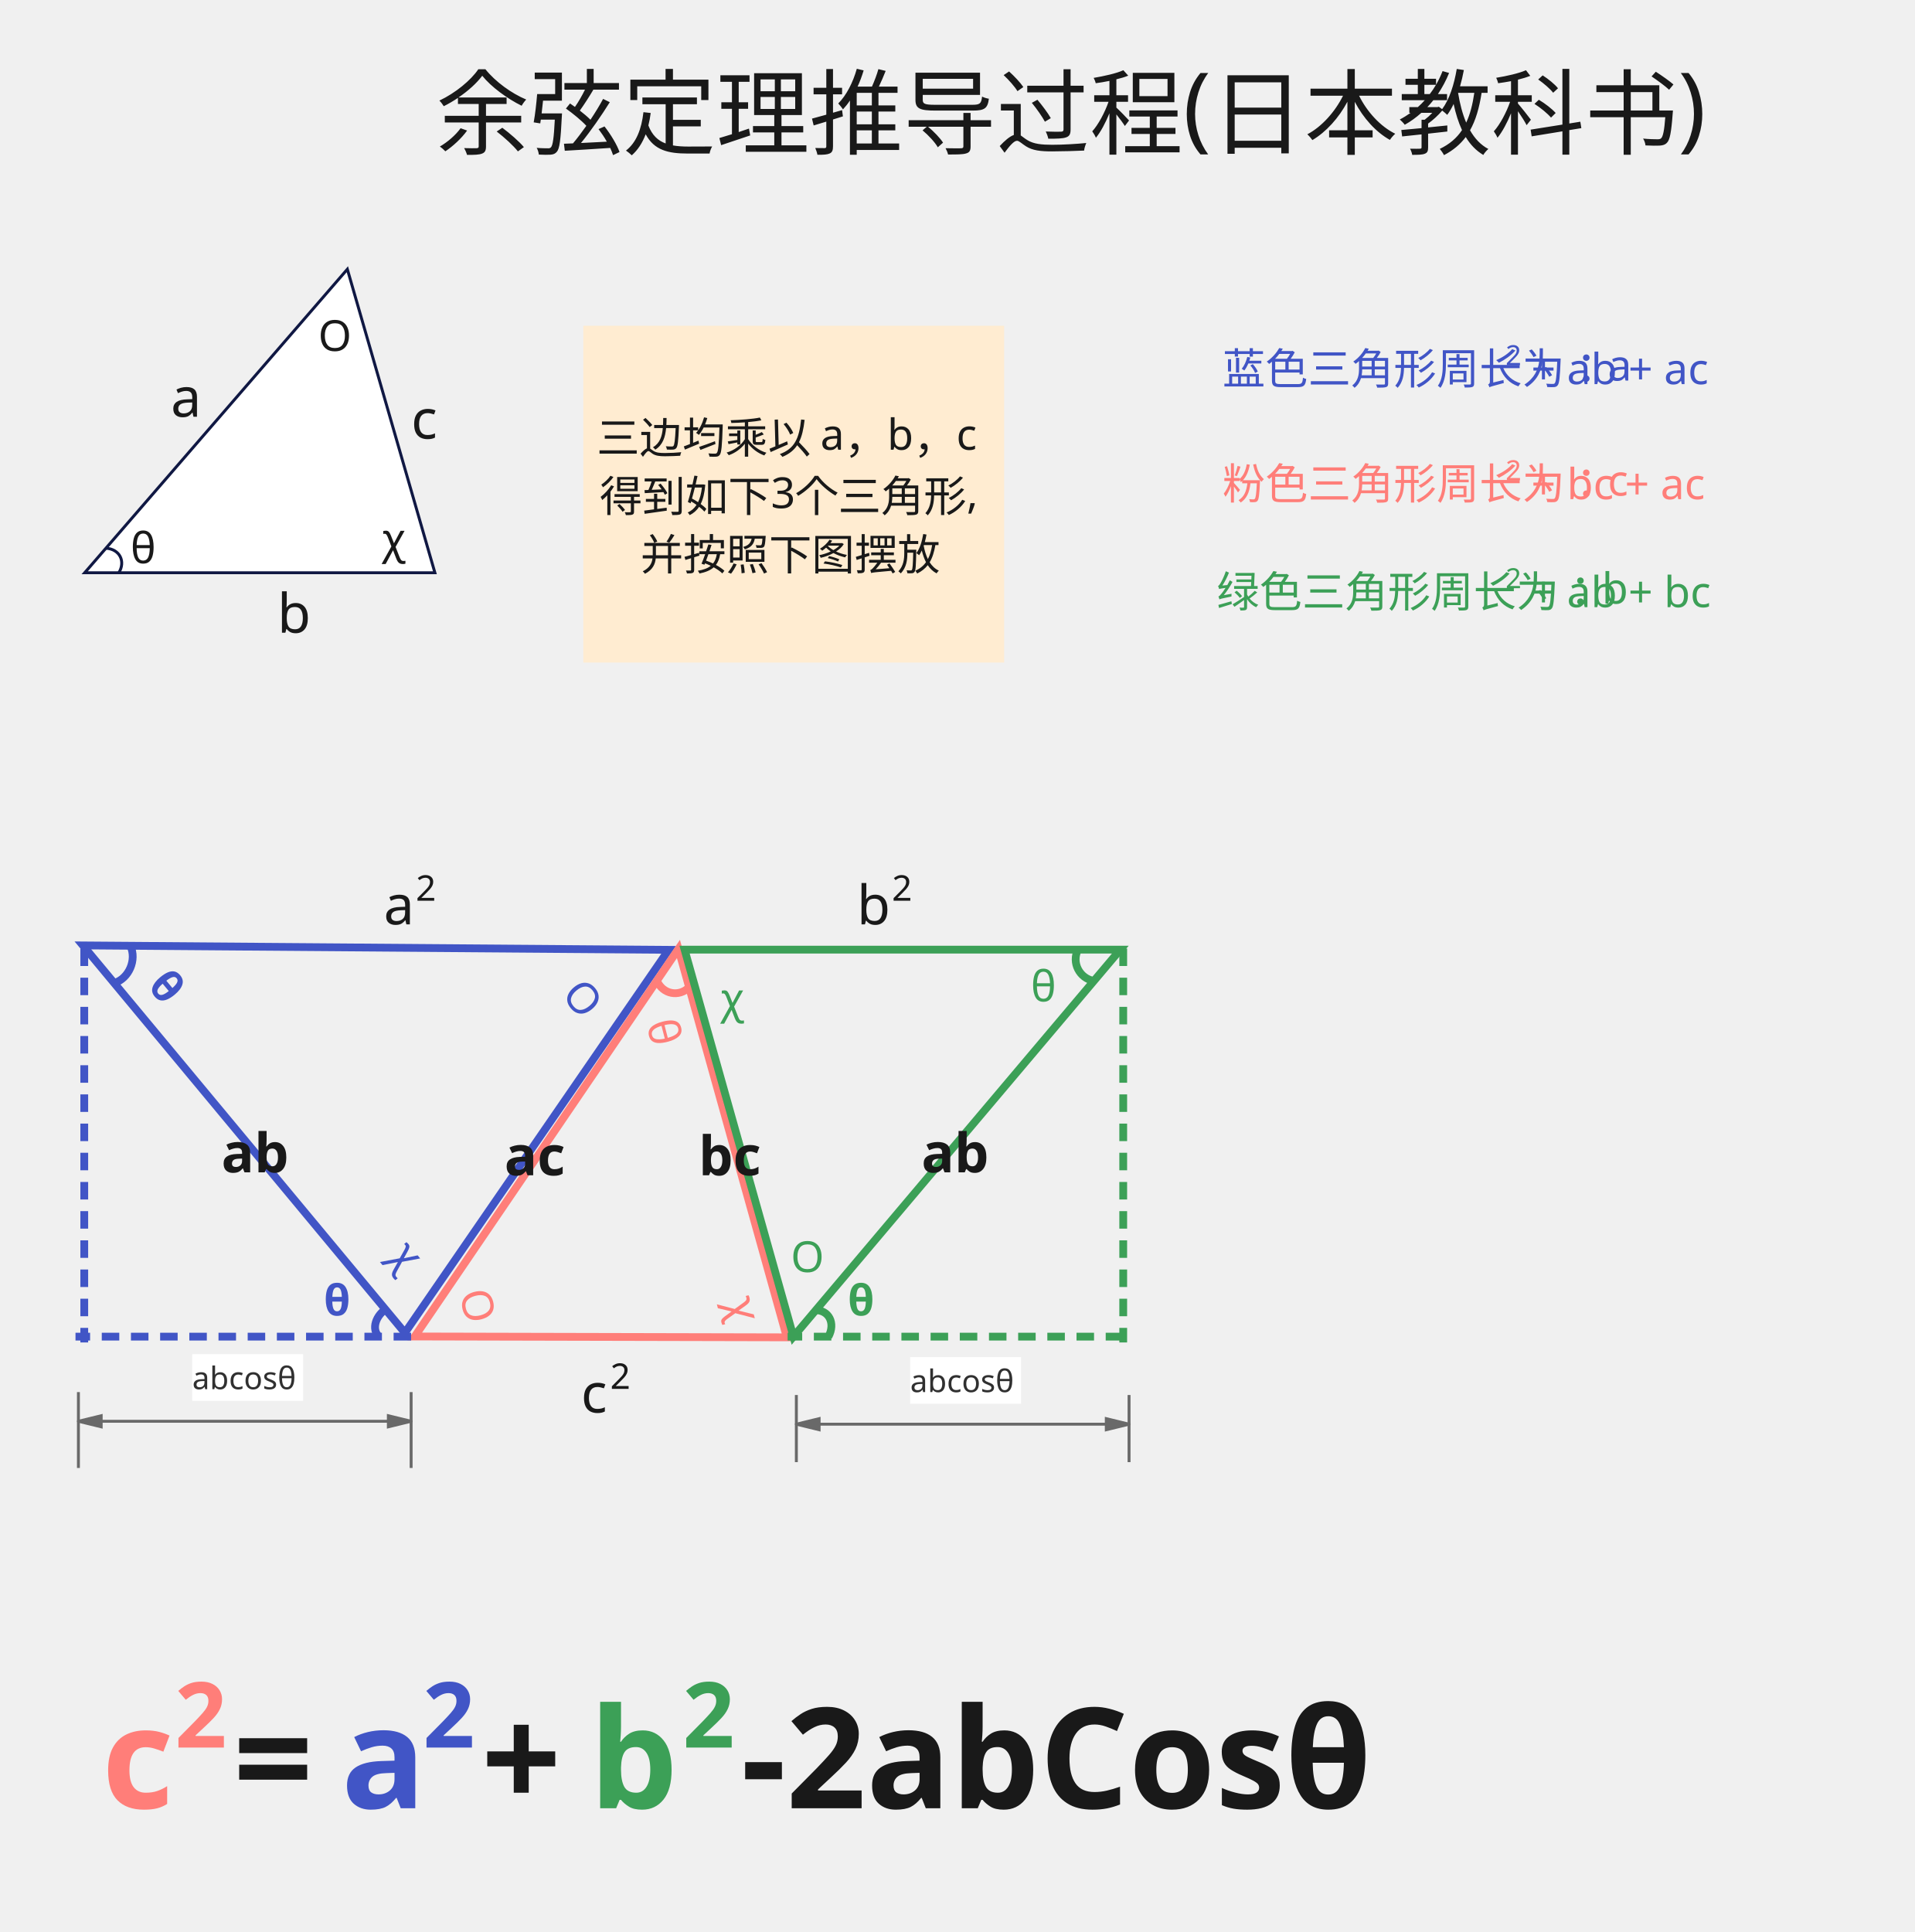
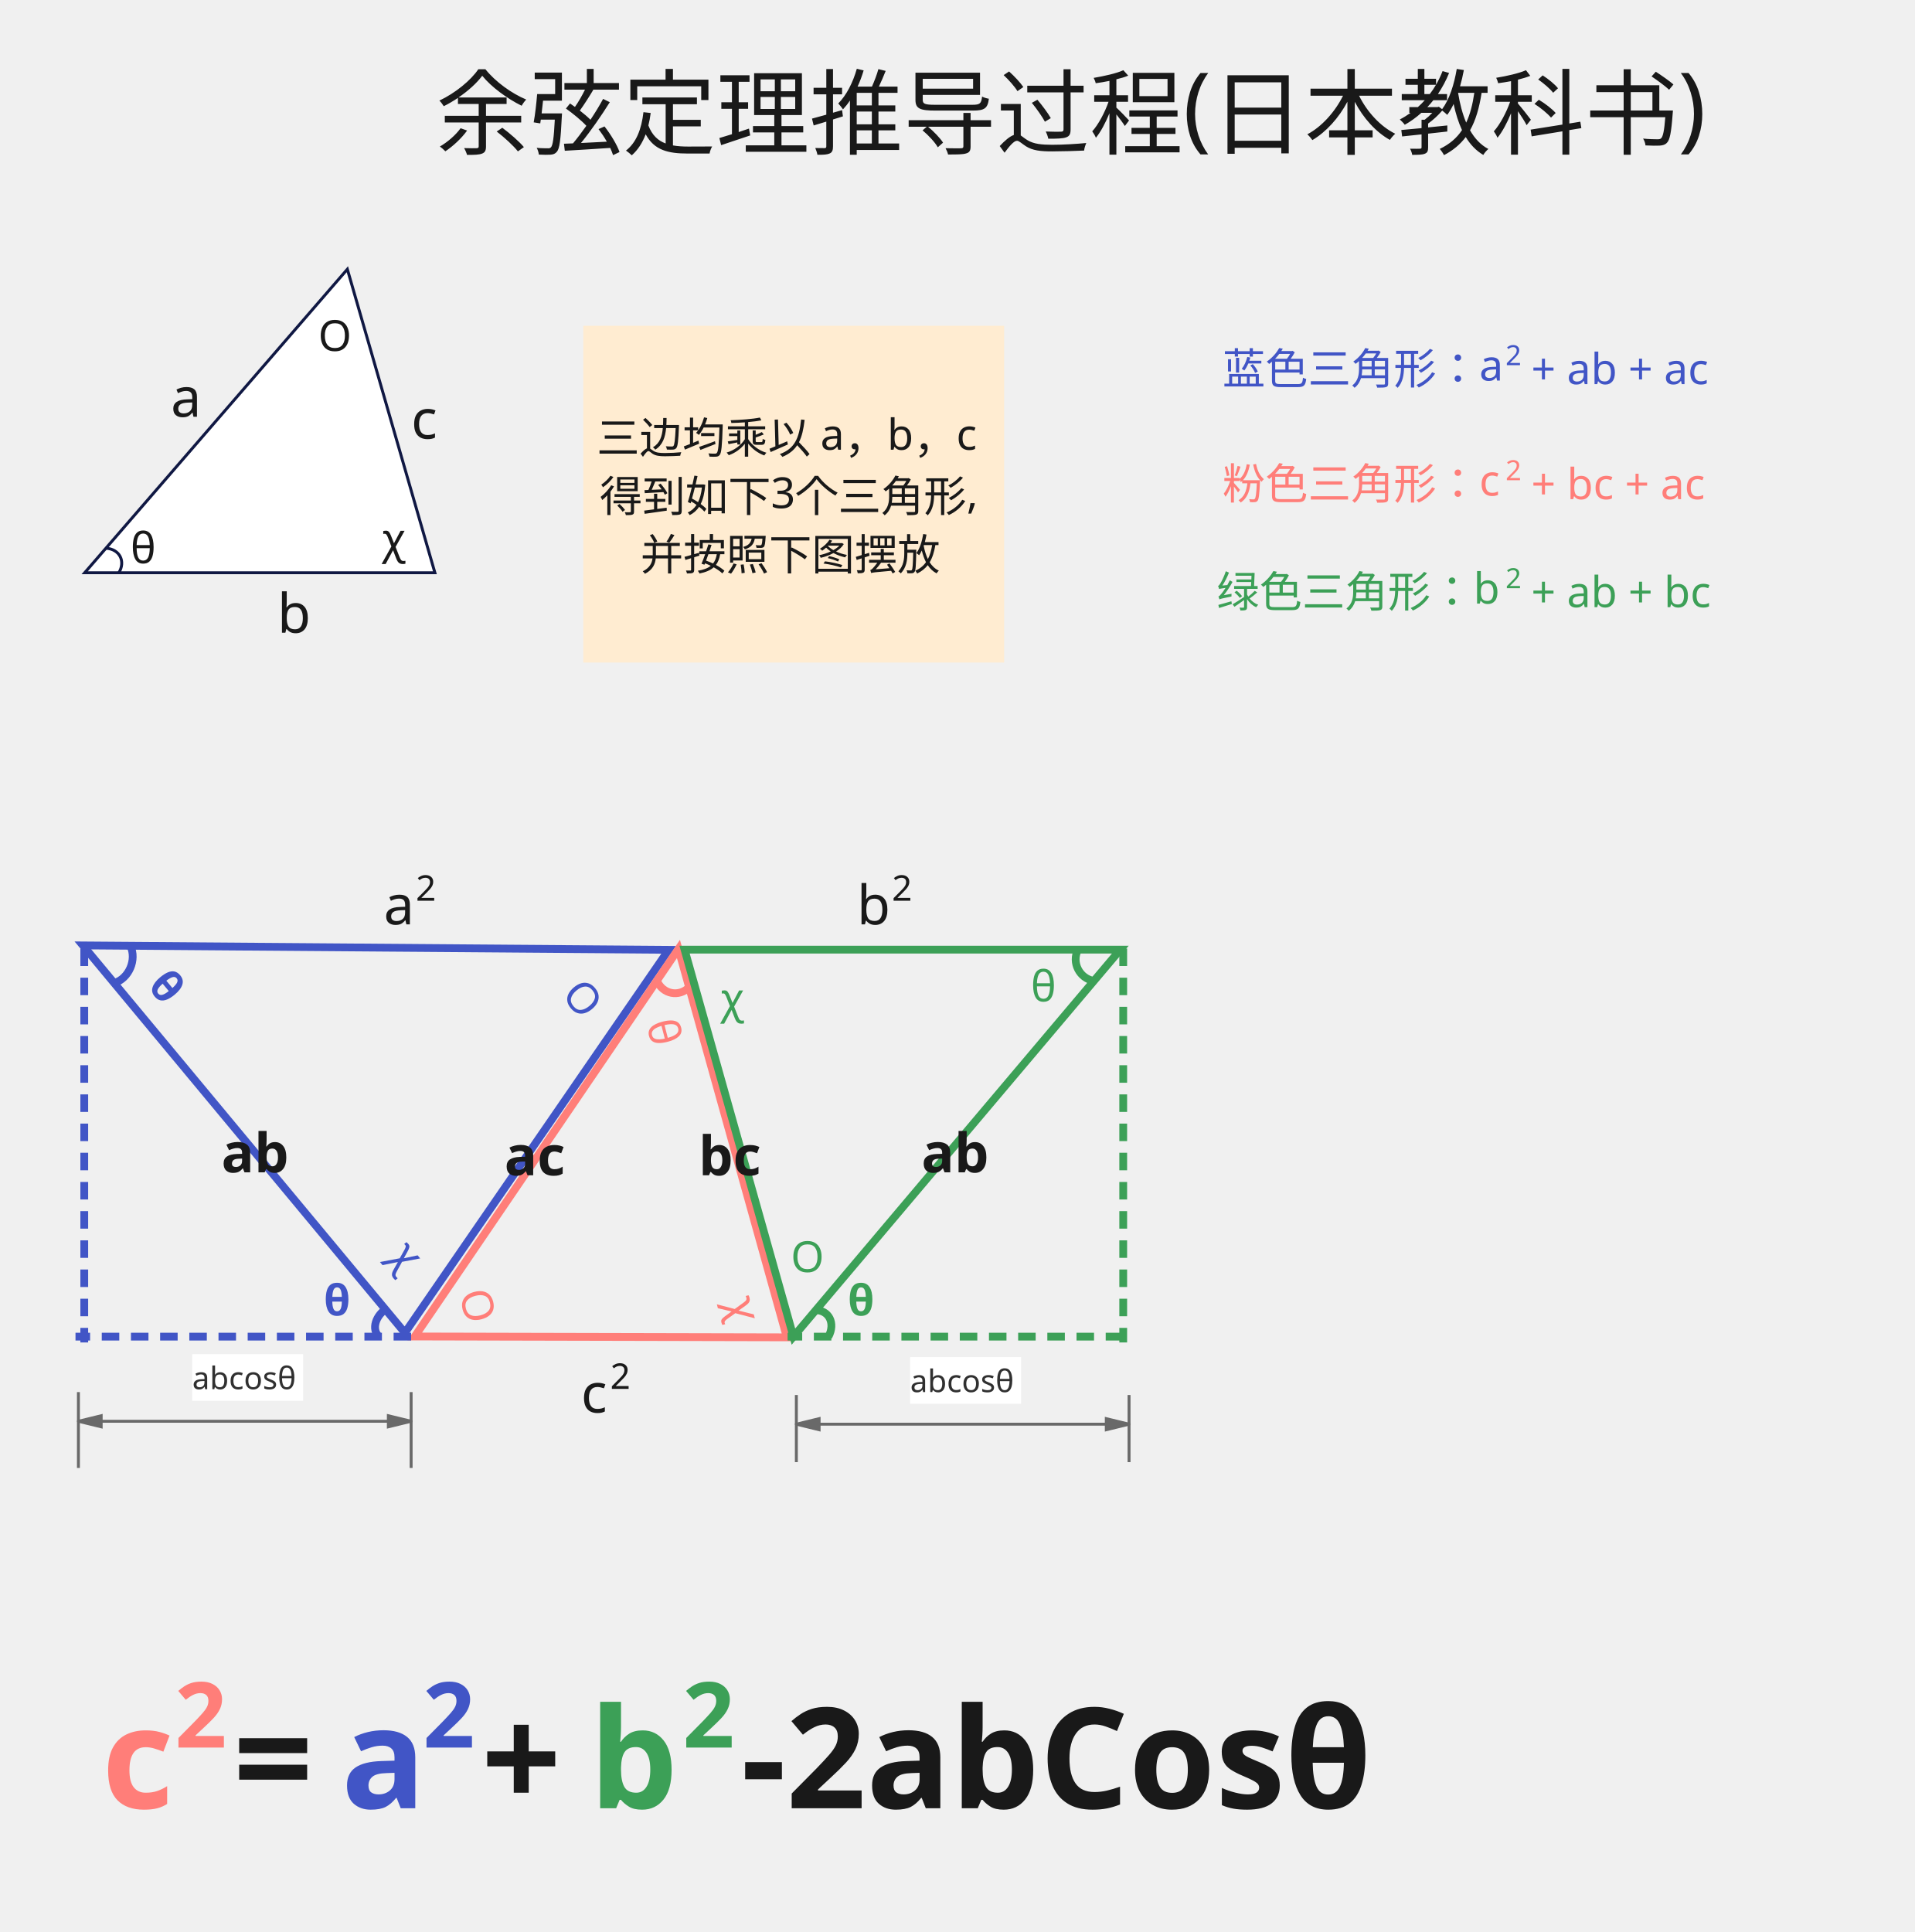
<svg xmlns="http://www.w3.org/2000/svg" viewBox="0 0 656 662" height="662" width="656">
  <defs />
  <g transform="translate(-67.13,-52.00)">
    <g id="group1" transform="matrix(0.64,0.77,-0.77,0.64,213.5,277.9)">
      <path stroke-width="2.667" fill="none" id="shape2" stroke="#4155c6" d="M172.4,153.2L129.3,.0L.0,153.2L172.4,153.2z" />
      <path stroke-width="2.667" fill="none" id="shape3" transform="matrix(0.45,0.89,-0.89,0.45,10.5,140.8)" stroke="#4155c6" d="M.0,.0C3.5,-4.0,10.5,-4.0,13.9,.0" />
      <g id="shape4" transform="translate(20.53,125.85)">
        <text xml:space="preserve" style="fill:#4155c6;font-family:微软雅黑;font-size:11.00pt;font-weight:bold">
          <tspan x="4.1" y="19.5">θ</tspan>
        </text>
      </g>
      <g id="shape5" transform="translate(114.95,22.09)">
        <text xml:space="preserve" style="fill:#4155c6;font-family:微软雅黑;font-size:11.00pt">
          <tspan x="2.6" y="16.3">O</tspan>
        </text>
      </g>
      <g id="shape6" transform="translate(138.66,116.36)">
        <text xml:space="preserve" style="fill:#4155c6;font-family:微软雅黑;font-size:11.00pt">
          <tspan x="9.8" y="24.4">χ</tspan>
        </text>
      </g>
    </g>
    <g id="group7" transform="matrix(0.25,0.97,0.97,-0.25,188.3,408.9)">
      <path stroke-width="2.667" fill="none" id="shape8" transform="matrix(1.00,0.02,-0.02,1.00,-0.5,-7.0)" stroke="#ff7e79" d="M137.9,122.5L103.4,.0L.0,122.5L137.9,122.5z" />
      <path stroke-width="2.667" fill="none" id="shape9" transform="matrix(0.43,0.90,-0.90,0.43,5.9,105.7)" stroke="#ff7e79" d="M.0,.0C2.8,-4.0,8.4,-4.0,11.1,.0" />
      <g id="shape10" transform="translate(15.39,92.64)">
        <text transform="matrix(-1.00,0.00,0.00,1.00,14.6,0.0)" xml:space="preserve" style="fill:#ff7e79;font-family:微软雅黑;font-size:11.00pt">
          <tspan x="2.3" y="16.9">θ</tspan>
        </text>
      </g>
      <g id="shape11" transform="translate(90.88,9.67)">
        <text transform="matrix(-1.00,0.00,0.00,1.00,13.8,0.0)" xml:space="preserve" style="fill:#ff7e79;font-family:微软雅黑;font-size:11.00pt">
          <tspan x="0.9" y="14.2">O</tspan>
        </text>
      </g>
      <g id="shape12" transform="translate(109.84,85.05)">
        <text transform="matrix(-1.00,0.00,0.00,1.00,22.8,0.0)" xml:space="preserve" style="fill:#ff7e79;font-family:微软雅黑;font-size:11.00pt">
          <tspan x="6.9" y="20.7">χ</tspan>
        </text>
      </g>
    </g>
    <path stroke-width="2.667" fill="none" id="shape13" transform="matrix(0.00,1.00,-1.00,0.00,96.0,377.0)" stroke="#4155c6" stroke-dasharray="6,4" d="M-0.0,-0.0L135.0,-0.0" />
    <path stroke-width="2.667" fill="none" id="shape14" transform="matrix(-1.00,0.00,0.00,-1.00,208.0,510.0)" stroke="#4155c6" stroke-dasharray="6,4" d="M-0.0,-0.0L115.0,-0.0" />
    <path stroke-width="2.667" fill="none" id="shape15" transform="matrix(-1.00,0.00,0.00,-1.00,452.0,510.0)" stroke="#3ca057" stroke-dasharray="6,4" d="M-0.0,-0.0L115.0,-0.0" />
    <path stroke-width="2.667" fill="none" id="shape16" transform="matrix(0.00,1.00,-1.00,0.00,452.0,377.0)" stroke="#3ca057" stroke-dasharray="6,4" d="M-0.0,-0.0L135.0,-0.0" />
    <g id="shape17" transform="translate(267.00,163.62)">
      <path fill="#ffecd1" fill-rule="nonzero" d="M.0,.0L144.2,.0L144.2,115.4L.0,115.4L.0,.0z" />
      <text xml:space="preserve" style="fill:#191919;font-family:微软雅黑;font-size:11.00pt">
        <tspan x="4.6" y="43.7">三边均乘以 a，b，c </tspan>
        <tspan x="5.6" y="63.7">得到如下3个三角形, </tspan>
        <tspan x="19.6" y="83.7">并按照下图摆放</tspan>
      </text>
    </g>
    <g id="shape18" transform="translate(147.60,340.74)">
      <text xml:space="preserve" style="fill:#191919;font-family:微软雅黑;font-size:14.00pt">
        <tspan x="51.0" y="28.0">a</tspan>
        <tspan textLength="7.0" x="62.0" y="19.9" style="font-size:9.10pt">2</tspan>
      </text>
    </g>
    <g id="shape19" transform="translate(137.87,425.71)">
      <text xml:space="preserve" style="fill:#191919;font-family:微软雅黑;font-size:14.00pt;font-weight:bold">
        <tspan x="5.1" y="28.0">ab</tspan>
      </text>
    </g>
    <g id="shape20" transform="translate(233.35,426.71)">
      <text xml:space="preserve" style="fill:#191919;font-family:微软雅黑;font-size:14.00pt;font-weight:bold">
        <tspan x="6.6" y="28.0">ac</tspan>
      </text>
    </g>
    <g id="shape21" transform="translate(214.71,508.00)">
      <text xml:space="preserve" style="fill:#191919;font-family:微软雅黑;font-size:14.00pt">
        <tspan x="51.5" y="28.0">c</tspan>
        <tspan textLength="7.0" x="61.5" y="19.9" style="font-size:9.10pt">2</tspan>
      </text>
    </g>
    <g id="shape22" transform="translate(353.54,340.74)">
      <text xml:space="preserve" style="fill:#191919;font-family:微软雅黑;font-size:14.00pt">
        <tspan x="7.2" y="28.0">b</tspan>
        <tspan textLength="7.0" x="19.2" y="19.9" style="font-size:9.10pt">2</tspan>
      </text>
    </g>
    <g id="group23" transform="translate(96.15,144.25)">
      <g id="shape24" transform="translate(104.06,37.25)">
        <text xml:space="preserve" style="fill:#191919;font-family:微软雅黑;font-size:14.00pt">
          <tspan x="7.8" y="20.8">c</tspan>
        </text>
      </g>
      <g id="group25">
        <g id="shape26" transform="translate(10.50,25.25)">
          <text xml:space="preserve" style="fill:#191919;font-family:微软雅黑;font-size:14.00pt">
            <tspan x="19.0" y="25.3">a</tspan>
          </text>
        </g>
        <g id="shape27" transform="translate(47.50,99.25)">
          <text xml:space="preserve" style="fill:#191919;font-family:微软雅黑;font-size:14.00pt">
            <tspan x="18.5" y="25.3">b</tspan>
          </text>
        </g>
        <g id="group28">
          <path fill="#ffffff" stroke-width="1" fill-rule="nonzero" id="shape29" stroke="#101843" d="M120.0,104.0L90.0,.0L.0,104.0L120.0,104.0z" />
          <path stroke-width="1" fill="none" id="shape30" transform="matrix(0.46,0.89,-0.89,0.46,7.3,95.6)" stroke="#101843" d="M.0,.0C2.4,-4.0,7.1,-4.0,9.5,.0" />
          <g id="shape31" transform="translate(14.29,85.44)">
            <text xml:space="preserve" style="fill:#191919;font-family:微软雅黑;font-size:11.00pt">
              <tspan x="1.4" y="15.3">θ</tspan>
            </text>
          </g>
          <g id="shape32" transform="translate(80.00,15.00)">
            <text xml:space="preserve" style="fill:#191919;font-family:微软雅黑;font-size:11.00pt">
              <tspan x="0.0" y="13.0">O</tspan>
            </text>
          </g>
          <g id="shape33" transform="translate(96.50,79.00)">
            <text xml:space="preserve" style="fill:#191919;font-family:微软雅黑;font-size:11.00pt">
              <tspan x="5.4" y="18.5">χ</tspan>
            </text>
          </g>
        </g>
      </g>
    </g>
    <path stroke-width="2.667" fill="none" id="shape34" transform="matrix(0.29,-0.96,0.96,0.29,197.0,510.0)" stroke="#4155c6" d="M.0,.0C1.6,-3.3,6.7,-3.3,10.3,.0" />
    <g id="group35" transform="matrix(-1.00,-0.00,0.00,-1.00,451.0,510.0)">
      <path stroke-width="2.667" fill="none" id="shape36" stroke="#3ca057" d="M149.3,132.6L112.0,.0L.0,132.6L149.3,132.6z" />
      <path stroke-width="2.667" fill="none" id="shape37" transform="matrix(0.45,0.89,-0.89,0.45,9.1,121.9)" stroke="#3ca057" d="M.0,.0C3.0,-4.0,9.1,-4.0,12.0,.0" />
      <g id="shape38" transform="translate(17.78,108.97)">
        <text transform="matrix(-1.00,0.00,0.00,-1.00,15.8,23.7)" xml:space="preserve" style="fill:#3ca057;font-family:微软雅黑;font-size:11.00pt">
          <tspan x="2.9" y="17.8">θ</tspan>
        </text>
      </g>
      <g id="shape39" transform="translate(99.52,19.13)">
        <text transform="matrix(-1.00,0.00,0.00,-1.00,14.9,17.9)" xml:space="preserve" style="fill:#3ca057;font-family:微软雅黑;font-size:11.00pt">
          <tspan x="1.5" y="14.9">O</tspan>
        </text>
      </g>
      <g id="shape40" transform="translate(120.05,100.75)">
        <text transform="matrix(-1.00,0.00,0.00,-1.00,24.7,31.9)" xml:space="preserve" style="fill:#3ca057;font-family:微软雅黑;font-size:11.00pt">
          <tspan x="7.8" y="21.9">χ</tspan>
        </text>
      </g>
    </g>
    <path stroke-width="2.667" fill="none" id="shape41" transform="matrix(-0.45,-0.89,0.89,-0.45,351.0,510.0)" stroke="#3ca057" d="M.0,.0C3.0,4.3,8.1,4.3,10.2,.0" />
    <g id="shape42" transform="translate(258.00,426.71)">
      <text xml:space="preserve" style="fill:#191919;font-family:微软雅黑;font-size:14.00pt;font-weight:bold">
        <tspan x="48.5" y="28.0">bc</tspan>
      </text>
    </g>
    <g id="shape43" transform="translate(377.75,425.71)">
      <text xml:space="preserve" style="fill:#191919;font-family:微软雅黑;font-size:14.00pt;font-weight:bold">
        <tspan x="5.1" y="28.0">ab</tspan>
      </text>
    </g>
    <g id="shape44" transform="translate(174.00,483.26)">
      <text xml:space="preserve" style="fill:#4155c6;font-family:微软雅黑;font-size:11.00pt;font-weight:bold">
        <tspan x="4.1" y="19.5">θ</tspan>
      </text>
    </g>
    <g id="shape45" transform="translate(353.54,483.26)">
      <text xml:space="preserve" style="fill:#3ca057;font-family:微软雅黑;font-size:11.00pt;font-weight:bold">
        <tspan x="4.1" y="19.5">θ</tspan>
      </text>
    </g>
    <g id="shape46" transform="translate(94.00,567.00)">
      <path stroke-width="1" fill="none" stroke="#696969" d="M.0,-38.0L.0,-12.0L.0,-38.0zM114.0,-38.0L114.0,-12.0L114.0,-38.0zM106.2,-28.0L7.8,-28.0" />
      <path stroke-width="1" fill="#696969" stroke-linecap="round" stroke="#696969" d="M114.0,-28.0L106.2,-29.9L106.2,-26.1L114.0,-28.0" />
      <path stroke-width="1" fill="#696969" stroke-linecap="round" stroke="#696969" d="M.0,-28.0L7.8,-26.1L7.8,-29.9L.0,-28.0" />
      <rect fill="#ffffff" x="39.0" height="16.0" y="-51.0" width="38.0" />
      <text xml:space="preserve" style="fill:#303030;font-family:微软雅黑;font-size:8.00pt">
        <tspan x="39.0" y="-39.0">abcosθ</tspan>
      </text>
    </g>
    <g id="shape47" transform="translate(340.00,565.00)">
      <path stroke-width="1" fill="none" stroke="#696969" d="M.0,-35.0L.0,-12.0L.0,-35.0zM114.0,-35.0L114.0,-12.0L114.0,-35.0zM106.2,-25.0L7.8,-25.0" />
      <path stroke-width="1" fill="#696969" stroke-linecap="round" stroke="#696969" d="M114.0,-25.0L106.2,-26.9L106.2,-23.1L114.0,-25.0" />
      <path stroke-width="1" fill="#696969" stroke-linecap="round" stroke="#696969" d="M.0,-25.0L7.8,-23.1L7.8,-26.9L.0,-25.0" />
      <rect fill="#ffffff" x="39.0" height="16.0" y="-48.0" width="38.0" />
      <text xml:space="preserve" style="fill:#303030;font-family:微软雅黑;font-size:8.00pt">
        <tspan x="39.0" y="-36.0">abcosθ</tspan>
      </text>
    </g>
    <g id="shape48" transform="translate(82.13,591.00)">
      <text xml:space="preserve" style="fill:#191919;font-family:微软雅黑;font-size:36.00pt;font-weight:bold">
        <tspan x="19.9" y="80.6" style="fill:#ff7e79">c</tspan>
        <tspan textLength="20.0" x="44.9" y="59.8" style="fill:#ff7e79;font-size:23.40pt">2</tspan>
        <tspan textLength="37.0" x="64.9" y="80.6">=</tspan>
        <tspan x="101.9" style="fill:#4155c6">a</tspan>
        <tspan textLength="20.0" x="129.9" y="59.8" style="fill:#4155c6;font-size:23.40pt">2</tspan>
        <tspan textLength="37.0" x="149.9" y="80.6">+</tspan>
        <tspan x="186.9" style="fill:#3ca057">b</tspan>
        <tspan textLength="20.0" x="218.9" y="59.8" style="fill:#3ca057;font-size:23.40pt">2</tspan>
        <tspan textLength="231.0" x="238.9" y="80.6">-2abCosθ</tspan>
      </text>
    </g>
    <g id="shape49" transform="translate(147.60,52.00)">
      <text xml:space="preserve" style="fill:#191919;font-family:微软雅黑;font-size:24.00pt">
        <tspan x="68.9" y="50.5">余弦定理推导过程(日本教科书)</tspan>
      </text>
    </g>
    <g id="shape50" transform="translate(473.00,163.63)">
      <text xml:space="preserve" style="fill:#4155c6;font-family:微软雅黑;font-size:11.00pt">
-         <tspan x="13.0" y="20.0">蓝色三角形周长为：a</tspan>
+         <tspan x="13.0" y="20.0">蓝色三角形：a</tspan>
        <tspan textLength="5.0" x="110.0" y="13.5" style="font-size:7.15pt">2</tspan>
        <tspan textLength="72.0" x="115.0" y="20.0"> + ab + ac</tspan>
      </text>
    </g>
    <g id="shape51" transform="translate(473.00,203.05)">
      <text xml:space="preserve" style="fill:#ff7e79;font-family:微软雅黑;font-size:11.00pt">
-         <tspan x="13.0" y="20.0">粉色三角形周长为：c</tspan>
+         <tspan x="13.0" y="20.0">粉色三角形：c</tspan>
        <tspan textLength="5.0" x="110.0" y="13.5" style="font-size:7.15pt">2</tspan>
        <tspan textLength="72.0" x="115.0" y="20.0"> + bc + ac</tspan>
      </text>
    </g>
    <g id="shape52" transform="translate(473.00,240.05)">
      <text xml:space="preserve" style="fill:#3ca057;font-family:微软雅黑;font-size:11.00pt">
-         <tspan x="11.0" y="20.0">绿色三角形周长为：b</tspan>
+         <tspan x="11.0" y="20.0">绿色三角形：b</tspan>
        <tspan textLength="5.0" x="110.0" y="13.5" style="font-size:7.15pt">2</tspan>
        <tspan textLength="74.0" x="115.0" y="20.0"> + ab + bc</tspan>
      </text>
    </g>
  </g>
</svg>
